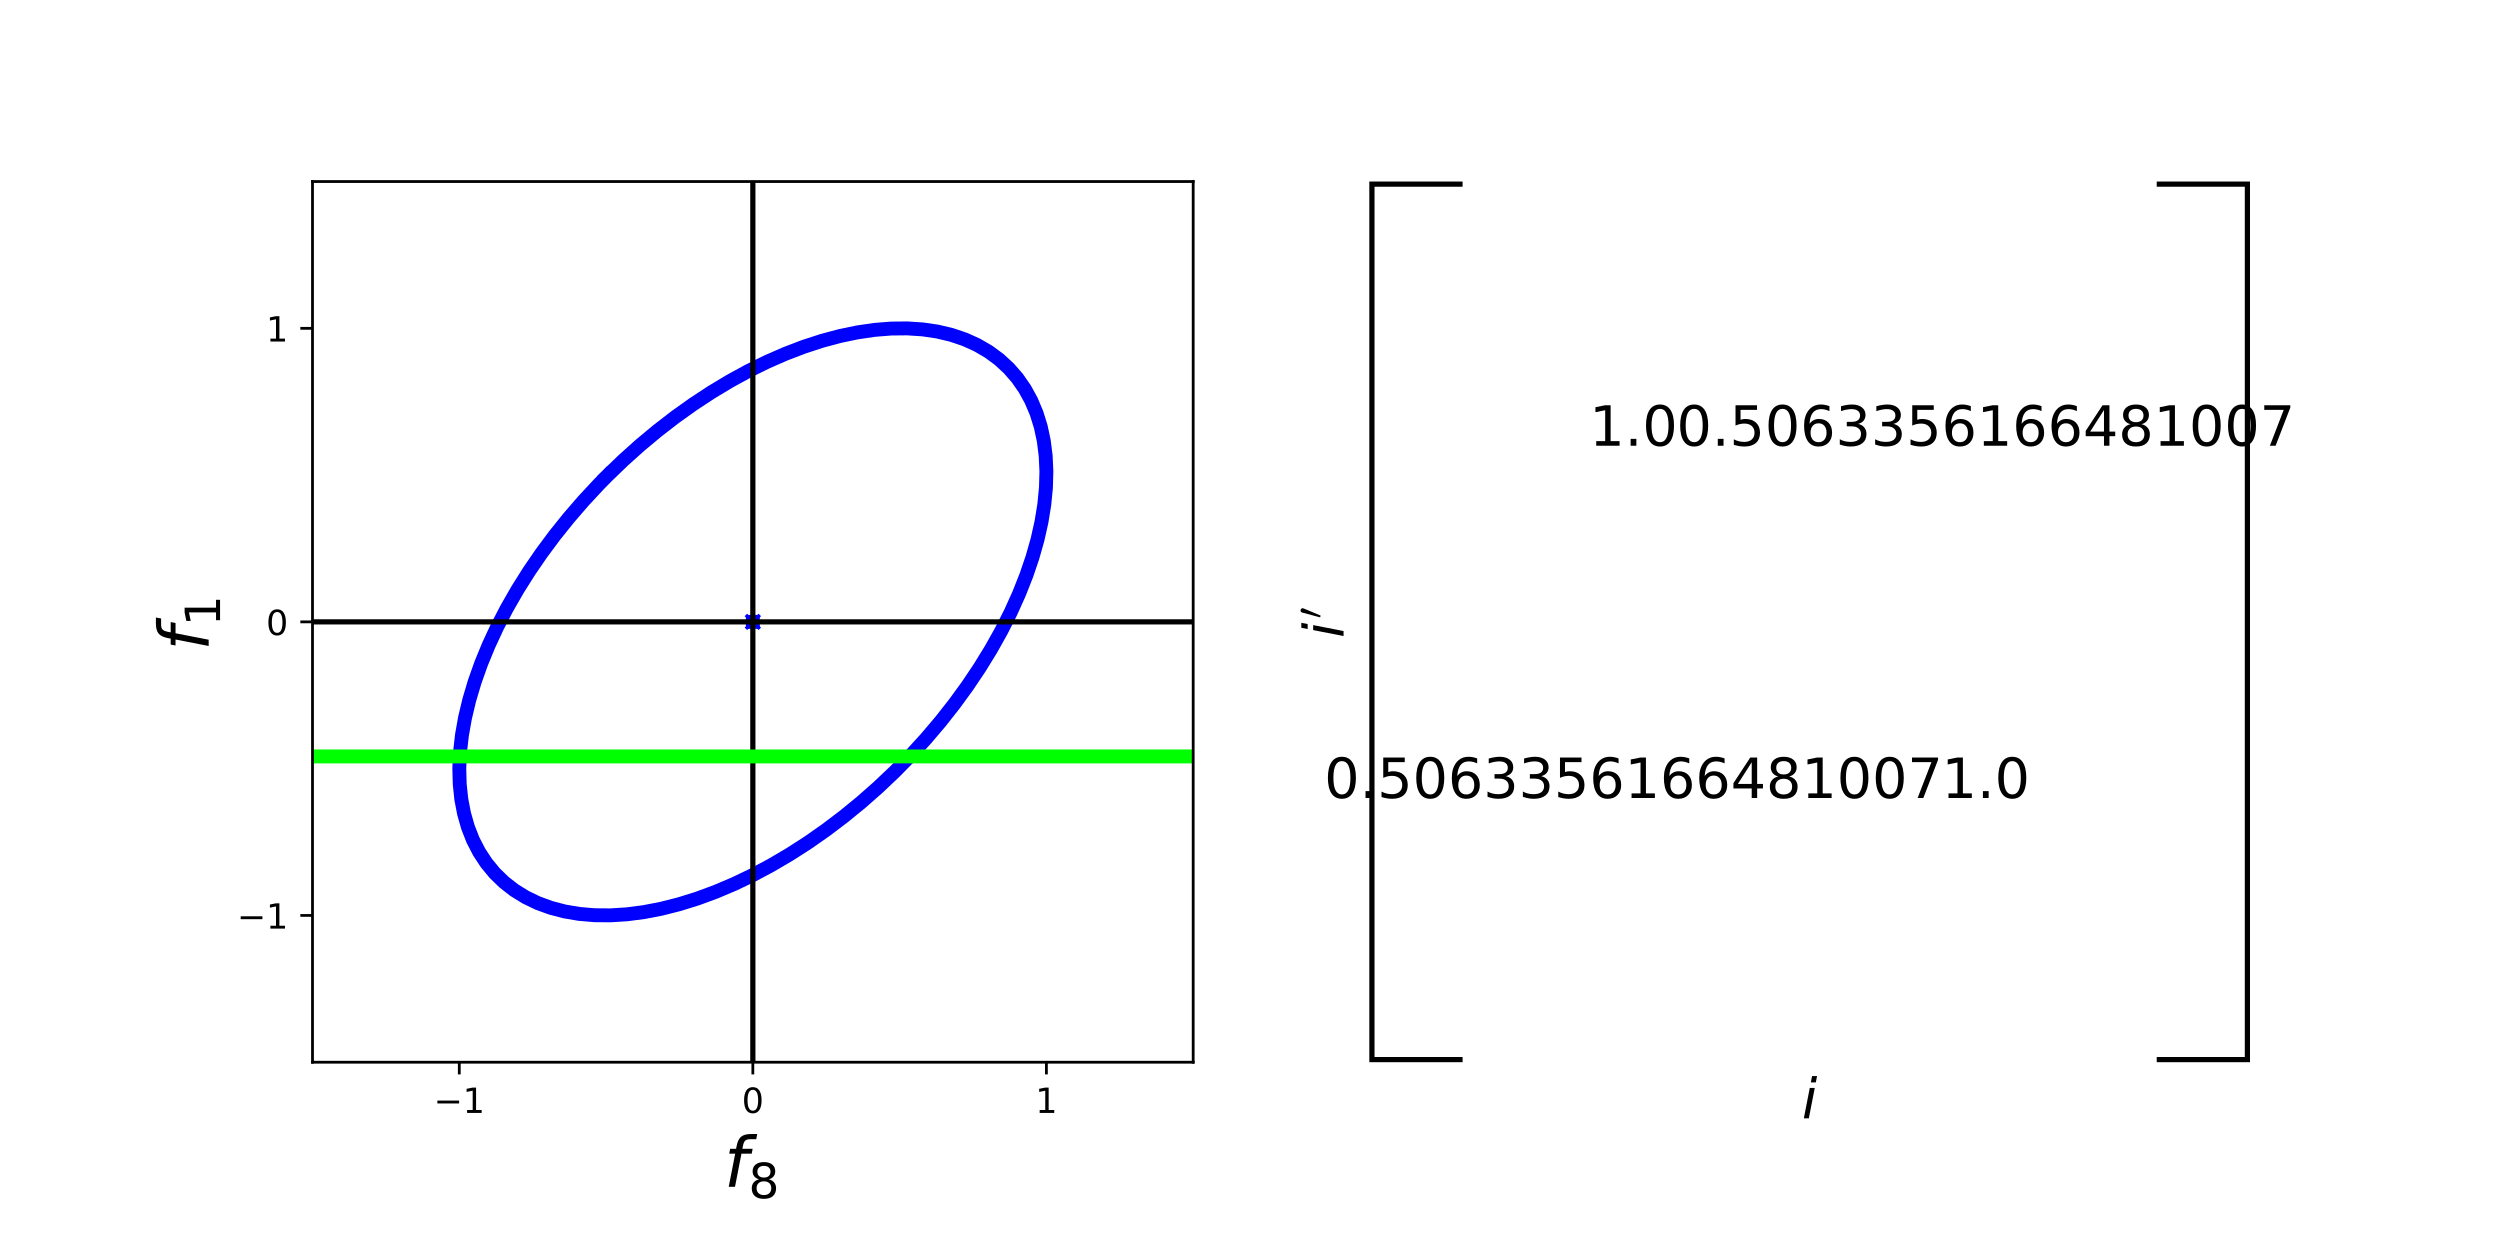
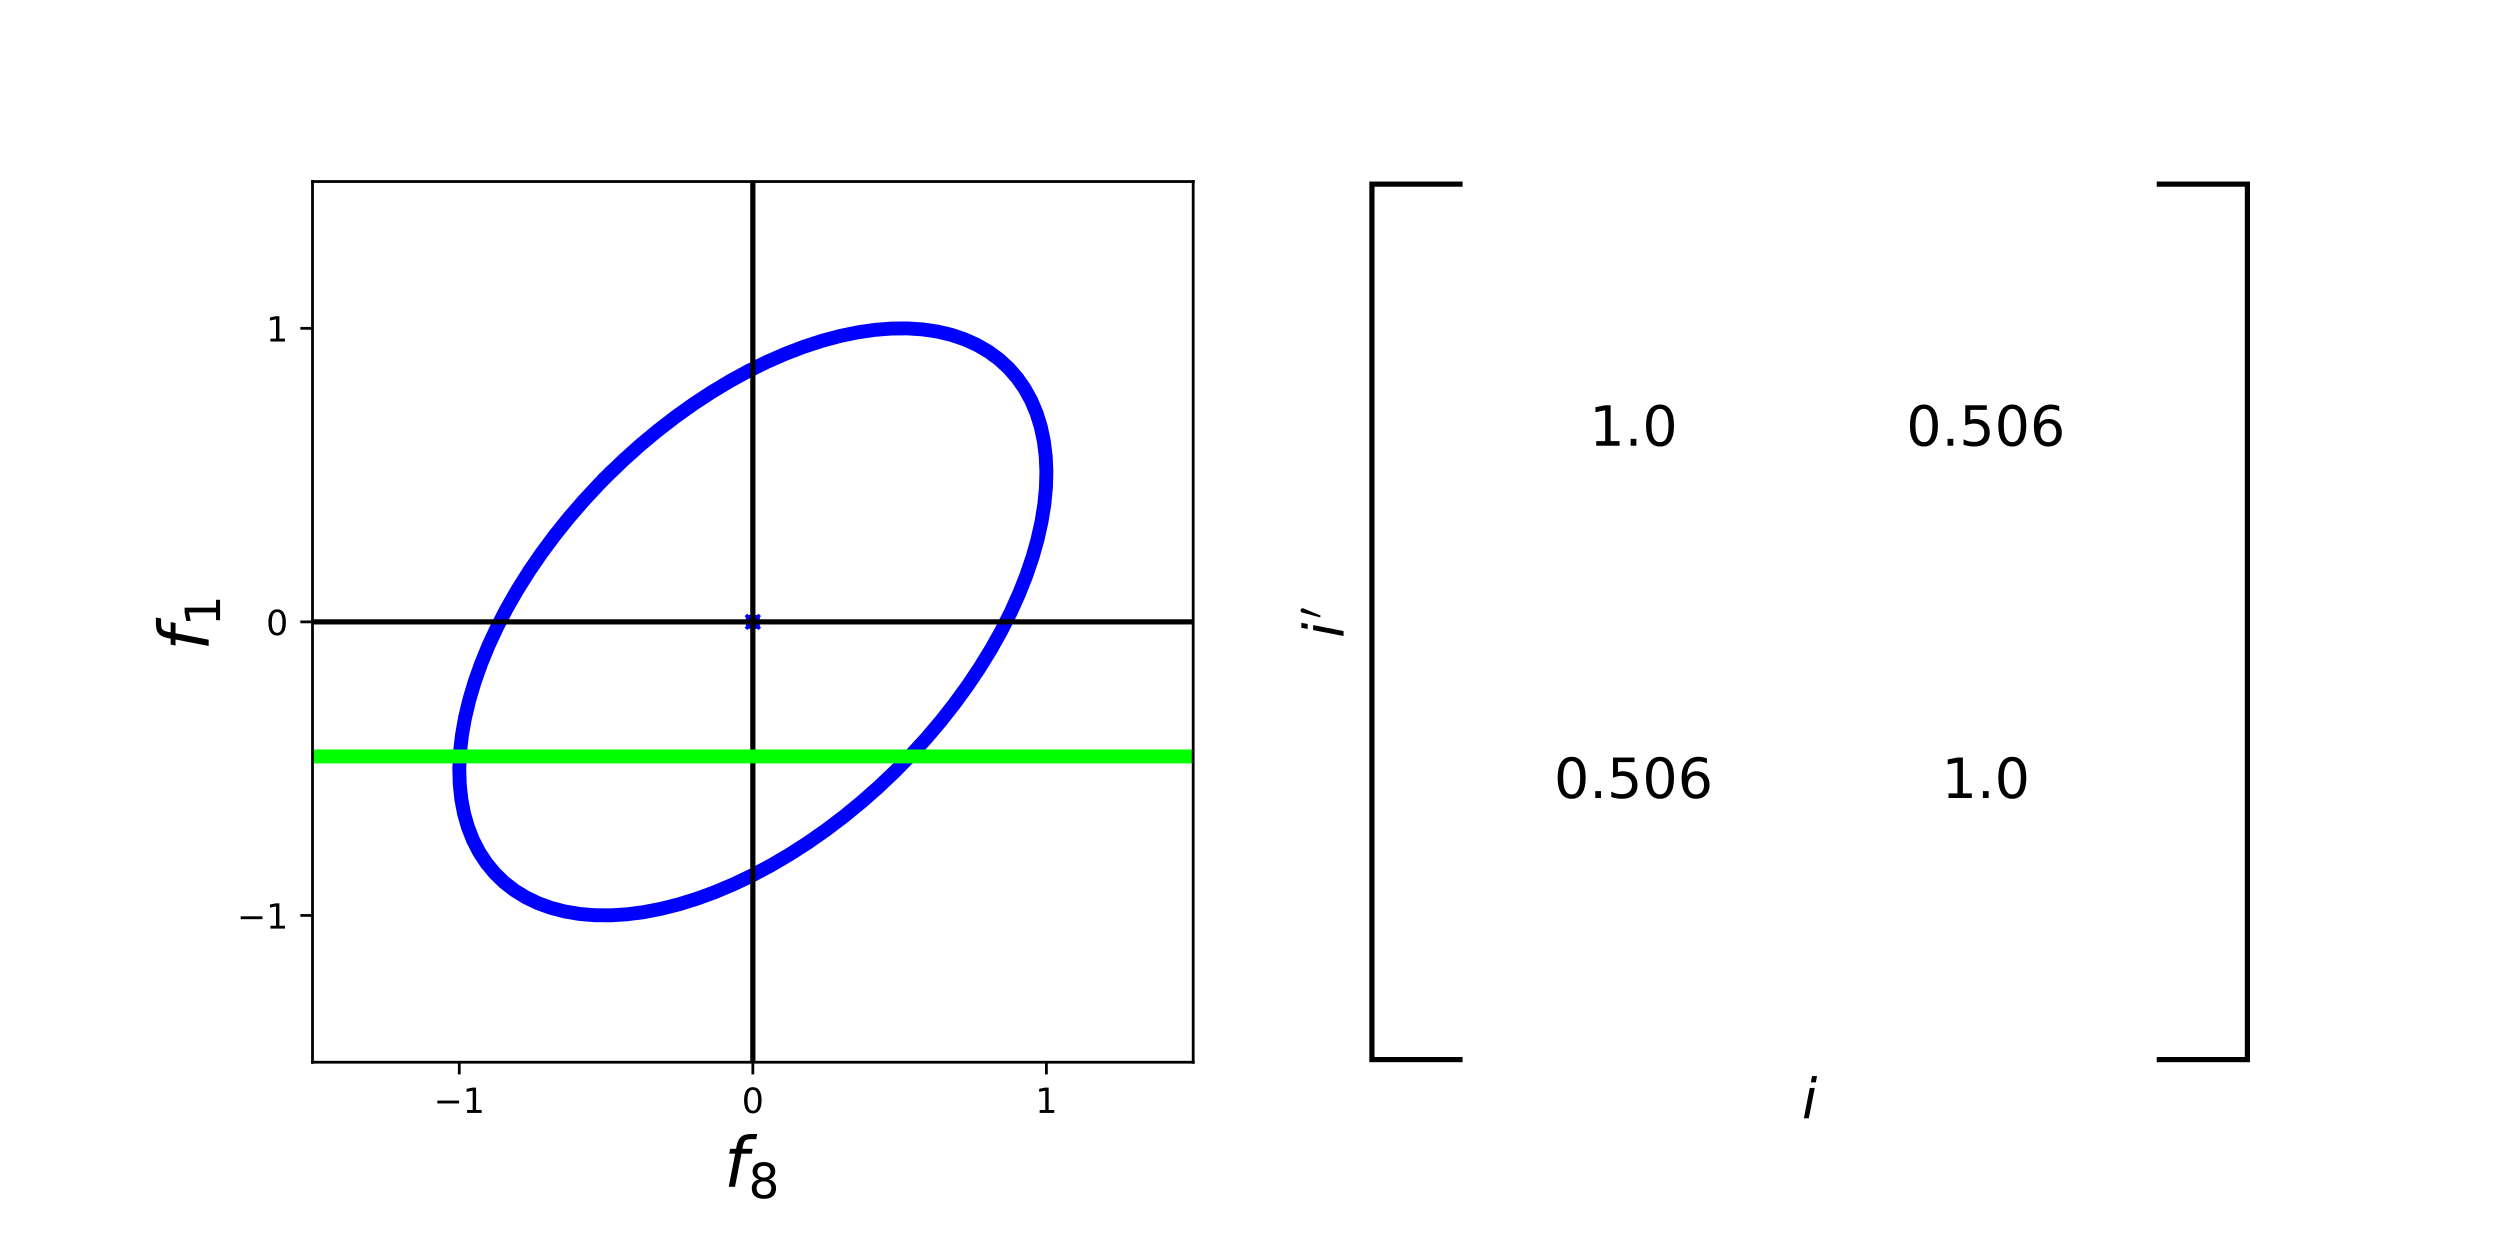
<svg xmlns="http://www.w3.org/2000/svg" xmlns:xlink="http://www.w3.org/1999/xlink" height="360pt" version="1.1" viewBox="0 0 720 360" width="720pt">
  <defs>
    <style type="text/css">
*{stroke-linecap:butt;stroke-linejoin:round;}
  </style>
  </defs>
  <g id="figure_1">
    <g id="patch_1">
      <path d="M 0 360  L 720 360  L 720 0  L 0 0  z " style="fill:none;" />
    </g>
    <g id="axes_1">
      <g id="patch_2">
        <path d="M 90 305.918  L 343.636 305.918  L 343.636 52.282  L 90 52.282  z " style="fill:none;" />
      </g>
      <g id="matplotlib.axis_1">
        <g id="xtick_1">
          <g id="line2d_1">
            <defs>
-               <path d="M 0 0  L 0 3.5  " id="md0efe6bd0e" style="stroke:#000000;stroke-width:0.8;" />
-             </defs>
-             <g>
-               <use style="stroke:#000000;stroke-width:0.8;" x="132.273" xlink:href="#md0efe6bd0e" y="305.918" />
+               <path d="M 0 0  L 0 3.5  " id="mf335fd7e96" style="stroke:#000000;stroke-width:0.8;" />
+             </defs>
+             <g>
+               <use style="stroke:#000000;stroke-width:0.8;" x="132.273" xlink:href="#mf335fd7e96" y="305.918" />
            </g>
          </g>
          <g id="text_1">
            <defs>
              <path d="M 10.594 35.5  L 73.188 35.5  L 73.188 27.203  L 10.594 27.203  z " id="DejaVuSans-2212" />
              <path d="M 12.406 8.297  L 28.516 8.297  L 28.516 63.922  L 10.984 60.406  L 10.984 69.391  L 28.422 72.906  L 38.281 72.906  L 38.281 8.297  L 54.391 8.297  L 54.391 0  L 12.406 0  z " id="DejaVuSans-31" />
            </defs>
            <g transform="translate(124.9016 320.5166)scale(0.1 -0.1)">
              <use xlink:href="#DejaVuSans-2212" />
              <use x="83.789" xlink:href="#DejaVuSans-31" />
            </g>
          </g>
        </g>
        <g id="xtick_2">
          <g id="line2d_2">
            <g>
-               <use style="stroke:#000000;stroke-width:0.8;" x="216.818" xlink:href="#md0efe6bd0e" y="305.918" />
+               <use style="stroke:#000000;stroke-width:0.8;" x="216.818" xlink:href="#mf335fd7e96" y="305.918" />
            </g>
          </g>
          <g id="text_2">
            <defs>
              <path d="M 31.781 66.406  Q 24.172 66.406 20.328 58.906  Q 16.5 51.422 16.5 36.375  Q 16.5 21.391 20.328 13.891  Q 24.172 6.391 31.781 6.391  Q 39.453 6.391 43.281 13.891  Q 47.125 21.391 47.125 36.375  Q 47.125 51.422 43.281 58.906  Q 39.453 66.406 31.781 66.406  z M 31.781 74.219  Q 44.047 74.219 50.516 64.516  Q 56.984 54.828 56.984 36.375  Q 56.984 17.969 50.516 8.266  Q 44.047 -1.422 31.781 -1.422  Q 19.531 -1.422 13.062 8.266  Q 6.594 17.969 6.594 36.375  Q 6.594 54.828 13.062 64.516  Q 19.531 74.219 31.781 74.219  z " id="DejaVuSans-30" />
            </defs>
            <g transform="translate(213.6369 320.5166)scale(0.1 -0.1)">
              <use xlink:href="#DejaVuSans-30" />
            </g>
          </g>
        </g>
        <g id="xtick_3">
          <g id="line2d_3">
            <g>
-               <use style="stroke:#000000;stroke-width:0.8;" x="301.364" xlink:href="#md0efe6bd0e" y="305.918" />
+               <use style="stroke:#000000;stroke-width:0.8;" x="301.364" xlink:href="#mf335fd7e96" y="305.918" />
            </g>
          </g>
          <g id="text_3">
            <g transform="translate(298.1824 320.5166)scale(0.1 -0.1)">
              <use xlink:href="#DejaVuSans-31" />
            </g>
          </g>
        </g>
        <g id="text_4">
          <defs>
            <path d="M 47.797 75.984  L 46.391 68.5  L 37.797 68.5  Q 32.906 68.5 30.688 66.578  Q 28.469 64.656 27.391 59.516  L 26.422 54.688  L 41.219 54.688  L 39.891 47.703  L 25.094 47.703  L 15.828 0  L 6.781 0  L 16.109 47.703  L 7.516 47.703  L 8.797 54.688  L 17.391 54.688  L 18.109 58.5  Q 19.969 68.172 24.625 72.078  Q 29.297 75.984 39.312 75.984  z " id="DejaVuSans-Oblique-66" />
            <path d="M 31.781 34.625  Q 24.75 34.625 20.719 30.859  Q 16.703 27.094 16.703 20.516  Q 16.703 13.922 20.719 10.156  Q 24.75 6.391 31.781 6.391  Q 38.812 6.391 42.859 10.172  Q 46.922 13.969 46.922 20.516  Q 46.922 27.094 42.891 30.859  Q 38.875 34.625 31.781 34.625  z M 21.922 38.812  Q 15.578 40.375 12.031 44.719  Q 8.5 49.078 8.5 55.328  Q 8.5 64.062 14.719 69.141  Q 20.953 74.219 31.781 74.219  Q 42.672 74.219 48.875 69.141  Q 55.078 64.062 55.078 55.328  Q 55.078 49.078 51.531 44.719  Q 48 40.375 41.703 38.812  Q 48.828 37.156 52.797 32.312  Q 56.781 27.484 56.781 20.516  Q 56.781 9.906 50.312 4.234  Q 43.844 -1.422 31.781 -1.422  Q 19.734 -1.422 13.25 4.234  Q 6.781 9.906 6.781 20.516  Q 6.781 27.484 10.781 32.312  Q 14.797 37.156 21.922 38.812  z M 18.312 54.391  Q 18.312 48.734 21.844 45.562  Q 25.391 42.391 31.781 42.391  Q 38.141 42.391 41.719 45.562  Q 45.312 48.734 45.312 54.391  Q 45.312 60.062 41.719 63.234  Q 38.141 66.406 31.781 66.406  Q 25.391 66.406 21.844 63.234  Q 18.312 60.062 18.312 54.391  z " id="DejaVuSans-38" />
          </defs>
          <g transform="translate(208.5182 341.7932)scale(0.2 -0.2)">
            <use transform="translate(0 0.015625)" xlink:href="#DejaVuSans-Oblique-66" />
            <use transform="translate(35.20508 -16.39062)scale(0.7)" xlink:href="#DejaVuSans-38" />
          </g>
        </g>
      </g>
      <g id="matplotlib.axis_2">
        <g id="ytick_1">
          <g id="line2d_4">
            <defs>
-               <path d="M 0 0  L -3.5 0  " id="m428733a6f5" style="stroke:#000000;stroke-width:0.8;" />
-             </defs>
-             <g>
-               <use style="stroke:#000000;stroke-width:0.8;" x="90" xlink:href="#m428733a6f5" y="263.645" />
+               <path d="M 0 0  L -3.5 0  " id="m768b64f0d2" style="stroke:#000000;stroke-width:0.8;" />
+             </defs>
+             <g>
+               <use style="stroke:#000000;stroke-width:0.8;" x="90" xlink:href="#m768b64f0d2" y="263.645" />
            </g>
          </g>
          <g id="text_5">
            <g transform="translate(68.25781 267.4447)scale(0.1 -0.1)">
              <use xlink:href="#DejaVuSans-2212" />
              <use x="83.789" xlink:href="#DejaVuSans-31" />
            </g>
          </g>
        </g>
        <g id="ytick_2">
          <g id="line2d_5">
            <g>
-               <use style="stroke:#000000;stroke-width:0.8;" x="90" xlink:href="#m428733a6f5" y="179.1" />
+               <use style="stroke:#000000;stroke-width:0.8;" x="90" xlink:href="#m768b64f0d2" y="179.1" />
            </g>
          </g>
          <g id="text_6">
            <g transform="translate(76.6375 182.8992)scale(0.1 -0.1)">
              <use xlink:href="#DejaVuSans-30" />
            </g>
          </g>
        </g>
        <g id="ytick_3">
          <g id="line2d_6">
            <g>
-               <use style="stroke:#000000;stroke-width:0.8;" x="90" xlink:href="#m428733a6f5" y="94.555" />
+               <use style="stroke:#000000;stroke-width:0.8;" x="90" xlink:href="#m768b64f0d2" y="94.555" />
            </g>
          </g>
          <g id="text_7">
            <g transform="translate(76.6375 98.35376)scale(0.1 -0.1)">
              <use xlink:href="#DejaVuSans-31" />
            </g>
          </g>
        </g>
        <g id="text_8">
          <g transform="translate(60.09844 187.4)rotate(-90)scale(0.2 -0.2)">
            <use transform="translate(0 0.015625)" xlink:href="#DejaVuSans-Oblique-66" />
            <use transform="translate(35.20508 -16.39062)scale(0.7)" xlink:href="#DejaVuSans-31" />
          </g>
        </g>
      </g>
      <g id="line2d_7">
-         <path clip-path="url(#pae9826cfa4)" d="M 174.814 137.096  L 179.528 132.549  L 184.391 128.188  L 189.383 124.03  L 194.484 120.092  L 199.674 116.389  L 204.933 112.935  L 210.239 109.746  L 215.571 106.833  L 220.908 104.208  L 226.229 101.881  L 231.512 99.863  L 236.737 98.16  L 241.883 96.78  L 246.928 95.728  L 251.854 95.008  L 256.639 94.624  L 261.266 94.576  L 265.716 94.866  L 269.971 95.491  L 274.014 96.449  L 277.829 97.737  L 281.401 99.349  L 284.716 101.279  L 287.759 103.519  L 290.52 106.061  L 292.988 108.894  L 295.151 112.006  L 297.002 115.386  L 298.534 119.02  L 299.74 122.894  L 300.615 126.991  L 301.157 131.297  L 301.362 135.793  L 301.23 140.461  L 300.761 145.284  L 299.958 150.241  L 298.824 155.313  L 297.363 160.48  L 295.58 165.722  L 293.484 171.017  L 291.082 176.344  L 288.384 181.682  L 285.4 187.009  L 282.144 192.305  L 278.627 197.549  L 274.863 202.719  L 270.868 207.795  L 266.658 212.756  L 262.249 217.583  L 257.659 222.257  L 252.906 226.759  L 248.009 231.071  L 242.988 235.175  L 237.862 239.057  L 232.653 242.699  L 227.381 246.087  L 222.066 249.209  L 216.731 252.051  L 211.396 254.602  L 206.082 256.852  L 200.811 258.793  L 195.605 260.416  L 190.482 261.714  L 185.465 262.683  L 180.572 263.319  L 175.825 263.62  L 171.24 263.583  L 166.837 263.21  L 162.634 262.501  L 158.646 261.46  L 154.891 260.09  L 151.382 258.398  L 148.134 256.39  L 145.16 254.073  L 142.471 251.458  L 140.079 248.554  L 137.993 245.373  L 136.221 241.929  L 134.77 238.233  L 133.646 234.302  L 132.854 230.151  L 132.397 225.797  L 132.276 221.256  L 132.492 216.547  L 133.045 211.689  L 133.931 206.701  L 135.147 201.603  L 136.69 196.415  L 138.551 191.159  L 140.725 185.854  L 143.202 180.522  L 145.972 175.185  L 149.025 169.863  L 152.348 164.578  L 155.928 159.351  L 159.751 154.203  L 163.801 149.154  L 168.063 144.224  L 172.519 139.433  L 174.814 137.096  L 174.814 137.096  " style="fill:none;stroke:#0000ff;stroke-linecap:square;stroke-width:4;" />
+         <path clip-path="url(#p2057e5fae0)" d="M 174.814 137.096  L 179.528 132.549  L 184.391 128.188  L 189.383 124.03  L 194.484 120.092  L 199.674 116.389  L 204.933 112.935  L 210.239 109.746  L 215.571 106.833  L 220.908 104.208  L 226.229 101.881  L 231.512 99.863  L 236.737 98.16  L 241.883 96.78  L 246.928 95.728  L 251.854 95.008  L 256.639 94.624  L 261.266 94.576  L 265.716 94.866  L 269.971 95.491  L 274.014 96.449  L 277.829 97.737  L 281.401 99.349  L 284.716 101.279  L 287.759 103.519  L 290.52 106.061  L 292.988 108.894  L 295.151 112.006  L 297.002 115.386  L 298.534 119.02  L 299.74 122.894  L 300.615 126.991  L 301.157 131.297  L 301.362 135.793  L 301.23 140.461  L 300.761 145.284  L 299.958 150.241  L 298.824 155.313  L 297.363 160.48  L 295.58 165.722  L 293.484 171.017  L 291.082 176.344  L 288.384 181.682  L 285.4 187.009  L 282.144 192.305  L 278.627 197.549  L 274.863 202.719  L 270.868 207.795  L 266.658 212.756  L 262.249 217.583  L 257.659 222.257  L 252.906 226.759  L 248.009 231.071  L 242.988 235.175  L 237.862 239.057  L 232.653 242.699  L 227.381 246.087  L 222.066 249.209  L 216.731 252.051  L 211.396 254.602  L 206.082 256.852  L 200.811 258.793  L 195.605 260.416  L 190.482 261.714  L 185.465 262.683  L 180.572 263.319  L 175.825 263.62  L 171.24 263.583  L 166.837 263.21  L 162.634 262.501  L 158.646 261.46  L 154.891 260.09  L 151.382 258.398  L 148.134 256.39  L 145.16 254.073  L 142.471 251.458  L 140.079 248.554  L 137.993 245.373  L 136.221 241.929  L 134.77 238.233  L 133.646 234.302  L 132.854 230.151  L 132.397 225.797  L 132.276 221.256  L 132.492 216.547  L 133.045 211.689  L 133.931 206.701  L 135.147 201.603  L 136.69 196.415  L 138.551 191.159  L 140.725 185.854  L 143.202 180.522  L 145.972 175.185  L 149.025 169.863  L 152.348 164.578  L 155.928 159.351  L 159.751 154.203  L 163.801 149.154  L 168.063 144.224  L 172.519 139.433  L 174.814 137.096  L 174.814 137.096  " style="fill:none;stroke:#0000ff;stroke-linecap:square;stroke-width:4;" />
      </g>
      <g id="line2d_8">
-         <path clip-path="url(#pae9826cfa4)" d="M 216.818 179.1  " style="fill:none;stroke:#0000ff;stroke-linecap:square;stroke-width:4;" />
+         <path clip-path="url(#p2057e5fae0)" d="M 216.818 179.1  " style="fill:none;stroke:#0000ff;stroke-linecap:square;stroke-width:4;" />
        <defs>
-           <path d="M -2 2  L 2 -2  M -2 -2  L 2 2  " id="mc427da30b1" style="stroke:#0000ff;" />
+           <path d="M -2 2  L 2 -2  M -2 -2  L 2 2  " id="mdeb86f6ebf" style="stroke:#0000ff;" />
        </defs>
-         <g clip-path="url(#pae9826cfa4)">
-           <use style="fill:#0000ff;stroke:#0000ff;" x="216.818" xlink:href="#mc427da30b1" y="179.1" />
+         <g clip-path="url(#p2057e5fae0)">
+           <use style="fill:#0000ff;stroke:#0000ff;" x="216.818" xlink:href="#mdeb86f6ebf" y="179.1" />
        </g>
      </g>
      <g id="line2d_9">
-         <path clip-path="url(#pae9826cfa4)" d="M 90 179.1  L 343.636 179.1  " style="fill:none;stroke:#000000;stroke-linecap:square;stroke-width:1.5;" />
+         <path clip-path="url(#p2057e5fae0)" d="M 90 179.1  L 343.636 179.1  " style="fill:none;stroke:#000000;stroke-linecap:square;stroke-width:1.5;" />
      </g>
      <g id="line2d_10">
-         <path clip-path="url(#pae9826cfa4)" d="M 216.818 305.918  L 216.818 52.282  " style="fill:none;stroke:#000000;stroke-linecap:square;stroke-width:1.5;" />
+         <path clip-path="url(#p2057e5fae0)" d="M 216.818 305.918  L 216.818 52.282  " style="fill:none;stroke:#000000;stroke-linecap:square;stroke-width:1.5;" />
      </g>
      <g id="line2d_11">
-         <path clip-path="url(#pae9826cfa4)" d="M 90 217.854  L 343.636 217.854  " style="fill:none;stroke:#00ff00;stroke-linecap:square;stroke-width:4;" />
+         <path clip-path="url(#p2057e5fae0)" d="M 90 217.854  L 343.636 217.854  " style="fill:none;stroke:#00ff00;stroke-linecap:square;stroke-width:4;" />
      </g>
      <g id="patch_3">
        <path d="M 90 305.918  L 90 52.282  " style="fill:none;stroke:#000000;stroke-linecap:square;stroke-linejoin:miter;stroke-width:0.8;" />
      </g>
      <g id="patch_4">
        <path d="M 343.636 305.918  L 343.636 52.282  " style="fill:none;stroke:#000000;stroke-linecap:square;stroke-linejoin:miter;stroke-width:0.8;" />
      </g>
      <g id="patch_5">
        <path d="M 90 305.918  L 343.636 305.918  " style="fill:none;stroke:#000000;stroke-linecap:square;stroke-linejoin:miter;stroke-width:0.8;" />
      </g>
      <g id="patch_6">
        <path d="M 90 52.282  L 343.636 52.282  " style="fill:none;stroke:#000000;stroke-linecap:square;stroke-linejoin:miter;stroke-width:0.8;" />
      </g>
    </g>
    <g id="axes_2">
      <g id="matplotlib.axis_3">
        <g id="text_9">
          <defs>
            <path d="M 18.312 75.984  L 27.297 75.984  L 25.094 64.594  L 16.109 64.594  z M 14.203 54.688  L 23.188 54.688  L 12.5 0  L 3.516 0  z " id="DejaVuSans-Oblique-69" />
          </defs>
          <g transform="translate(518.9418 322.0757)scale(0.16 -0.16)">
            <use transform="translate(0 0.015625)" xlink:href="#DejaVuSans-Oblique-69" />
          </g>
        </g>
      </g>
      <g id="matplotlib.axis_4">
        <g id="text_10">
          <defs>
            <path d="M 3.516 5.422  Q 2.875 5.609 2.875 6.391  L 15.094 51.812  Q 15.672 53.656 17.078 54.781  Q 18.5 55.906 20.312 55.906  Q 22.656 55.906 24.438 54.359  Q 26.219 52.828 26.219 50.484  Q 26.219 49.469 25.688 48.188  L 7.625 4.984  Q 7.281 4.297 6.688 4.297  Q 6.156 4.297 5 4.781  Q 3.859 5.281 3.516 5.422  z " id="Cmsy10-30" />
          </defs>
          <g transform="translate(387.0361 183.74)rotate(-90)scale(0.16 -0.16)">
            <use transform="translate(0 0.584375)" xlink:href="#DejaVuSans-Oblique-69" />
            <use transform="translate(35.23091 38.86563)scale(0.7)" xlink:href="#Cmsy10-30" />
          </g>
        </g>
      </g>
      <g id="line2d_12">
-         <path clip-path="url(#pe7d30c48ce)" d="M 419.727 52.282  L 394.364 52.282  L 394.364 305.918  L 419.727 305.918  " style="fill:none;stroke:#000000;stroke-linecap:square;stroke-width:3;" />
+         <path clip-path="url(#p25df38bb98)" d="M 419.727 52.282  L 394.364 52.282  L 394.364 305.918  L 419.727 305.918  " style="fill:none;stroke:#000000;stroke-linecap:square;stroke-width:3;" />
      </g>
      <g id="line2d_13">
-         <path clip-path="url(#pe7d30c48ce)" d="M 622.636 52.282  L 648 52.282  L 648 305.918  L 622.636 305.918  " style="fill:none;stroke:#000000;stroke-linecap:square;stroke-width:3;" />
+         <path clip-path="url(#p25df38bb98)" d="M 622.636 52.282  L 648 52.282  L 648 305.918  L 622.636 305.918  " style="fill:none;stroke:#000000;stroke-linecap:square;stroke-width:3;" />
      </g>
      <g id="text_11">
        <defs>
          <path d="M 10.688 12.406  L 21 12.406  L 21 0  L 10.688 0  z " id="DejaVuSans-2e" />
        </defs>
        <g transform="translate(457.732 128.3727)scale(0.16 -0.16)">
          <use xlink:href="#DejaVuSans-31" />
          <use x="63.623" xlink:href="#DejaVuSans-2e" />
          <use x="95.41" xlink:href="#DejaVuSans-30" />
        </g>
      </g>
      <g id="text_12">
        <defs>
          <path d="M 10.797 72.906  L 49.516 72.906  L 49.516 64.594  L 19.828 64.594  L 19.828 46.734  Q 21.969 47.469 24.109 47.828  Q 26.266 48.188 28.422 48.188  Q 40.625 48.188 47.75 41.5  Q 54.891 34.812 54.891 23.391  Q 54.891 11.625 47.562 5.094  Q 40.234 -1.422 26.906 -1.422  Q 22.312 -1.422 17.547 -0.641  Q 12.797 0.141 7.719 1.703  L 7.719 11.625  Q 12.109 9.234 16.797 8.062  Q 21.484 6.891 26.703 6.891  Q 35.156 6.891 40.078 11.328  Q 45.016 15.766 45.016 23.391  Q 45.016 31 40.078 35.438  Q 35.156 39.891 26.703 39.891  Q 22.75 39.891 18.812 39.016  Q 14.891 38.141 10.797 36.281  z " id="DejaVuSans-35" />
          <path d="M 33.016 40.375  Q 26.375 40.375 22.484 35.828  Q 18.609 31.297 18.609 23.391  Q 18.609 15.531 22.484 10.953  Q 26.375 6.391 33.016 6.391  Q 39.656 6.391 43.531 10.953  Q 47.406 15.531 47.406 23.391  Q 47.406 31.297 43.531 35.828  Q 39.656 40.375 33.016 40.375  z M 52.594 71.297  L 52.594 62.312  Q 48.875 64.062 45.094 64.984  Q 41.312 65.922 37.594 65.922  Q 27.828 65.922 22.672 59.328  Q 17.531 52.734 16.797 39.406  Q 19.672 43.656 24.016 45.922  Q 28.375 48.188 33.594 48.188  Q 44.578 48.188 50.953 41.516  Q 57.328 34.859 57.328 23.391  Q 57.328 12.156 50.688 5.359  Q 44.047 -1.422 33.016 -1.422  Q 20.359 -1.422 13.672 8.266  Q 6.984 17.969 6.984 36.375  Q 6.984 53.656 15.188 63.938  Q 23.391 74.219 37.203 74.219  Q 40.922 74.219 44.703 73.484  Q 48.484 72.75 52.594 71.297  z " id="DejaVuSans-36" />
-           <path d="M 40.578 39.312  Q 47.656 37.797 51.625 33  Q 55.609 28.219 55.609 21.188  Q 55.609 10.406 48.188 4.484  Q 40.766 -1.422 27.094 -1.422  Q 22.516 -1.422 17.656 -0.516  Q 12.797 0.391 7.625 2.203  L 7.625 11.719  Q 11.719 9.328 16.594 8.109  Q 21.484 6.891 26.812 6.891  Q 36.078 6.891 40.938 10.547  Q 45.797 14.203 45.797 21.188  Q 45.797 27.641 41.281 31.266  Q 36.766 34.906 28.719 34.906  L 20.219 34.906  L 20.219 43.016  L 29.109 43.016  Q 36.375 43.016 40.234 45.922  Q 44.094 48.828 44.094 54.297  Q 44.094 59.906 40.109 62.906  Q 36.141 65.922 28.719 65.922  Q 24.656 65.922 20.016 65.031  Q 15.375 64.156 9.812 62.312  L 9.812 71.094  Q 15.438 72.656 20.344 73.438  Q 25.25 74.219 29.594 74.219  Q 40.828 74.219 47.359 69.109  Q 53.906 64.016 53.906 55.328  Q 53.906 49.266 50.438 45.094  Q 46.969 40.922 40.578 39.312  z " id="DejaVuSans-33" />
-           <path d="M 37.797 64.312  L 12.891 25.391  L 37.797 25.391  z M 35.203 72.906  L 47.609 72.906  L 47.609 25.391  L 58.016 25.391  L 58.016 17.188  L 47.609 17.188  L 47.609 0  L 37.797 0  L 37.797 17.188  L 4.891 17.188  L 4.891 26.703  z " id="DejaVuSans-34" />
-           <path d="M 8.203 72.906  L 55.078 72.906  L 55.078 68.703  L 28.609 0  L 18.312 0  L 43.219 64.594  L 8.203 64.594  z " id="DejaVuSans-37" />
        </defs>
-         <g transform="translate(482.8366 128.3727)scale(0.16 -0.16)">
+         <g transform="translate(549.0066 128.3727)scale(0.16 -0.16)">
          <use xlink:href="#DejaVuSans-30" />
          <use x="63.623" xlink:href="#DejaVuSans-2e" />
          <use x="95.41" xlink:href="#DejaVuSans-35" />
          <use x="159.033" xlink:href="#DejaVuSans-30" />
          <use x="222.656" xlink:href="#DejaVuSans-36" />
-           <use x="286.279" xlink:href="#DejaVuSans-33" />
-           <use x="349.902" xlink:href="#DejaVuSans-33" />
-           <use x="413.525" xlink:href="#DejaVuSans-35" />
-           <use x="477.148" xlink:href="#DejaVuSans-36" />
-           <use x="540.771" xlink:href="#DejaVuSans-31" />
-           <use x="604.395" xlink:href="#DejaVuSans-36" />
-           <use x="668.018" xlink:href="#DejaVuSans-36" />
-           <use x="731.641" xlink:href="#DejaVuSans-34" />
-           <use x="795.264" xlink:href="#DejaVuSans-38" />
-           <use x="858.887" xlink:href="#DejaVuSans-31" />
-           <use x="922.51" xlink:href="#DejaVuSans-30" />
-           <use x="986.133" xlink:href="#DejaVuSans-30" />
-           <use x="1049.756" xlink:href="#DejaVuSans-37" />
        </g>
      </g>
      <g id="text_13">
-         <g transform="translate(381.382 229.8273)scale(0.16 -0.16)">
+         <g transform="translate(447.552 229.8273)scale(0.16 -0.16)">
          <use xlink:href="#DejaVuSans-30" />
          <use x="63.623" xlink:href="#DejaVuSans-2e" />
          <use x="95.41" xlink:href="#DejaVuSans-35" />
          <use x="159.033" xlink:href="#DejaVuSans-30" />
          <use x="222.656" xlink:href="#DejaVuSans-36" />
-           <use x="286.279" xlink:href="#DejaVuSans-33" />
-           <use x="349.902" xlink:href="#DejaVuSans-33" />
-           <use x="413.525" xlink:href="#DejaVuSans-35" />
-           <use x="477.148" xlink:href="#DejaVuSans-36" />
-           <use x="540.771" xlink:href="#DejaVuSans-31" />
-           <use x="604.395" xlink:href="#DejaVuSans-36" />
-           <use x="668.018" xlink:href="#DejaVuSans-36" />
-           <use x="731.641" xlink:href="#DejaVuSans-34" />
-           <use x="795.264" xlink:href="#DejaVuSans-38" />
-           <use x="858.887" xlink:href="#DejaVuSans-31" />
-           <use x="922.51" xlink:href="#DejaVuSans-30" />
-           <use x="986.133" xlink:href="#DejaVuSans-30" />
-           <use x="1049.756" xlink:href="#DejaVuSans-37" />
        </g>
      </g>
      <g id="text_14">
        <g transform="translate(559.1866 229.8273)scale(0.16 -0.16)">
          <use xlink:href="#DejaVuSans-31" />
          <use x="63.623" xlink:href="#DejaVuSans-2e" />
          <use x="95.41" xlink:href="#DejaVuSans-30" />
        </g>
      </g>
    </g>
  </g>
  <defs>
-     <clipPath id="pae9826cfa4">
+     <clipPath id="p2057e5fae0">
      <rect height="253.636" width="253.636" x="90" y="52.282" />
    </clipPath>
-     <clipPath id="pe7d30c48ce">
+     <clipPath id="p25df38bb98">
      <rect height="253.636" width="253.636" x="394.364" y="52.282" />
    </clipPath>
  </defs>
</svg>
